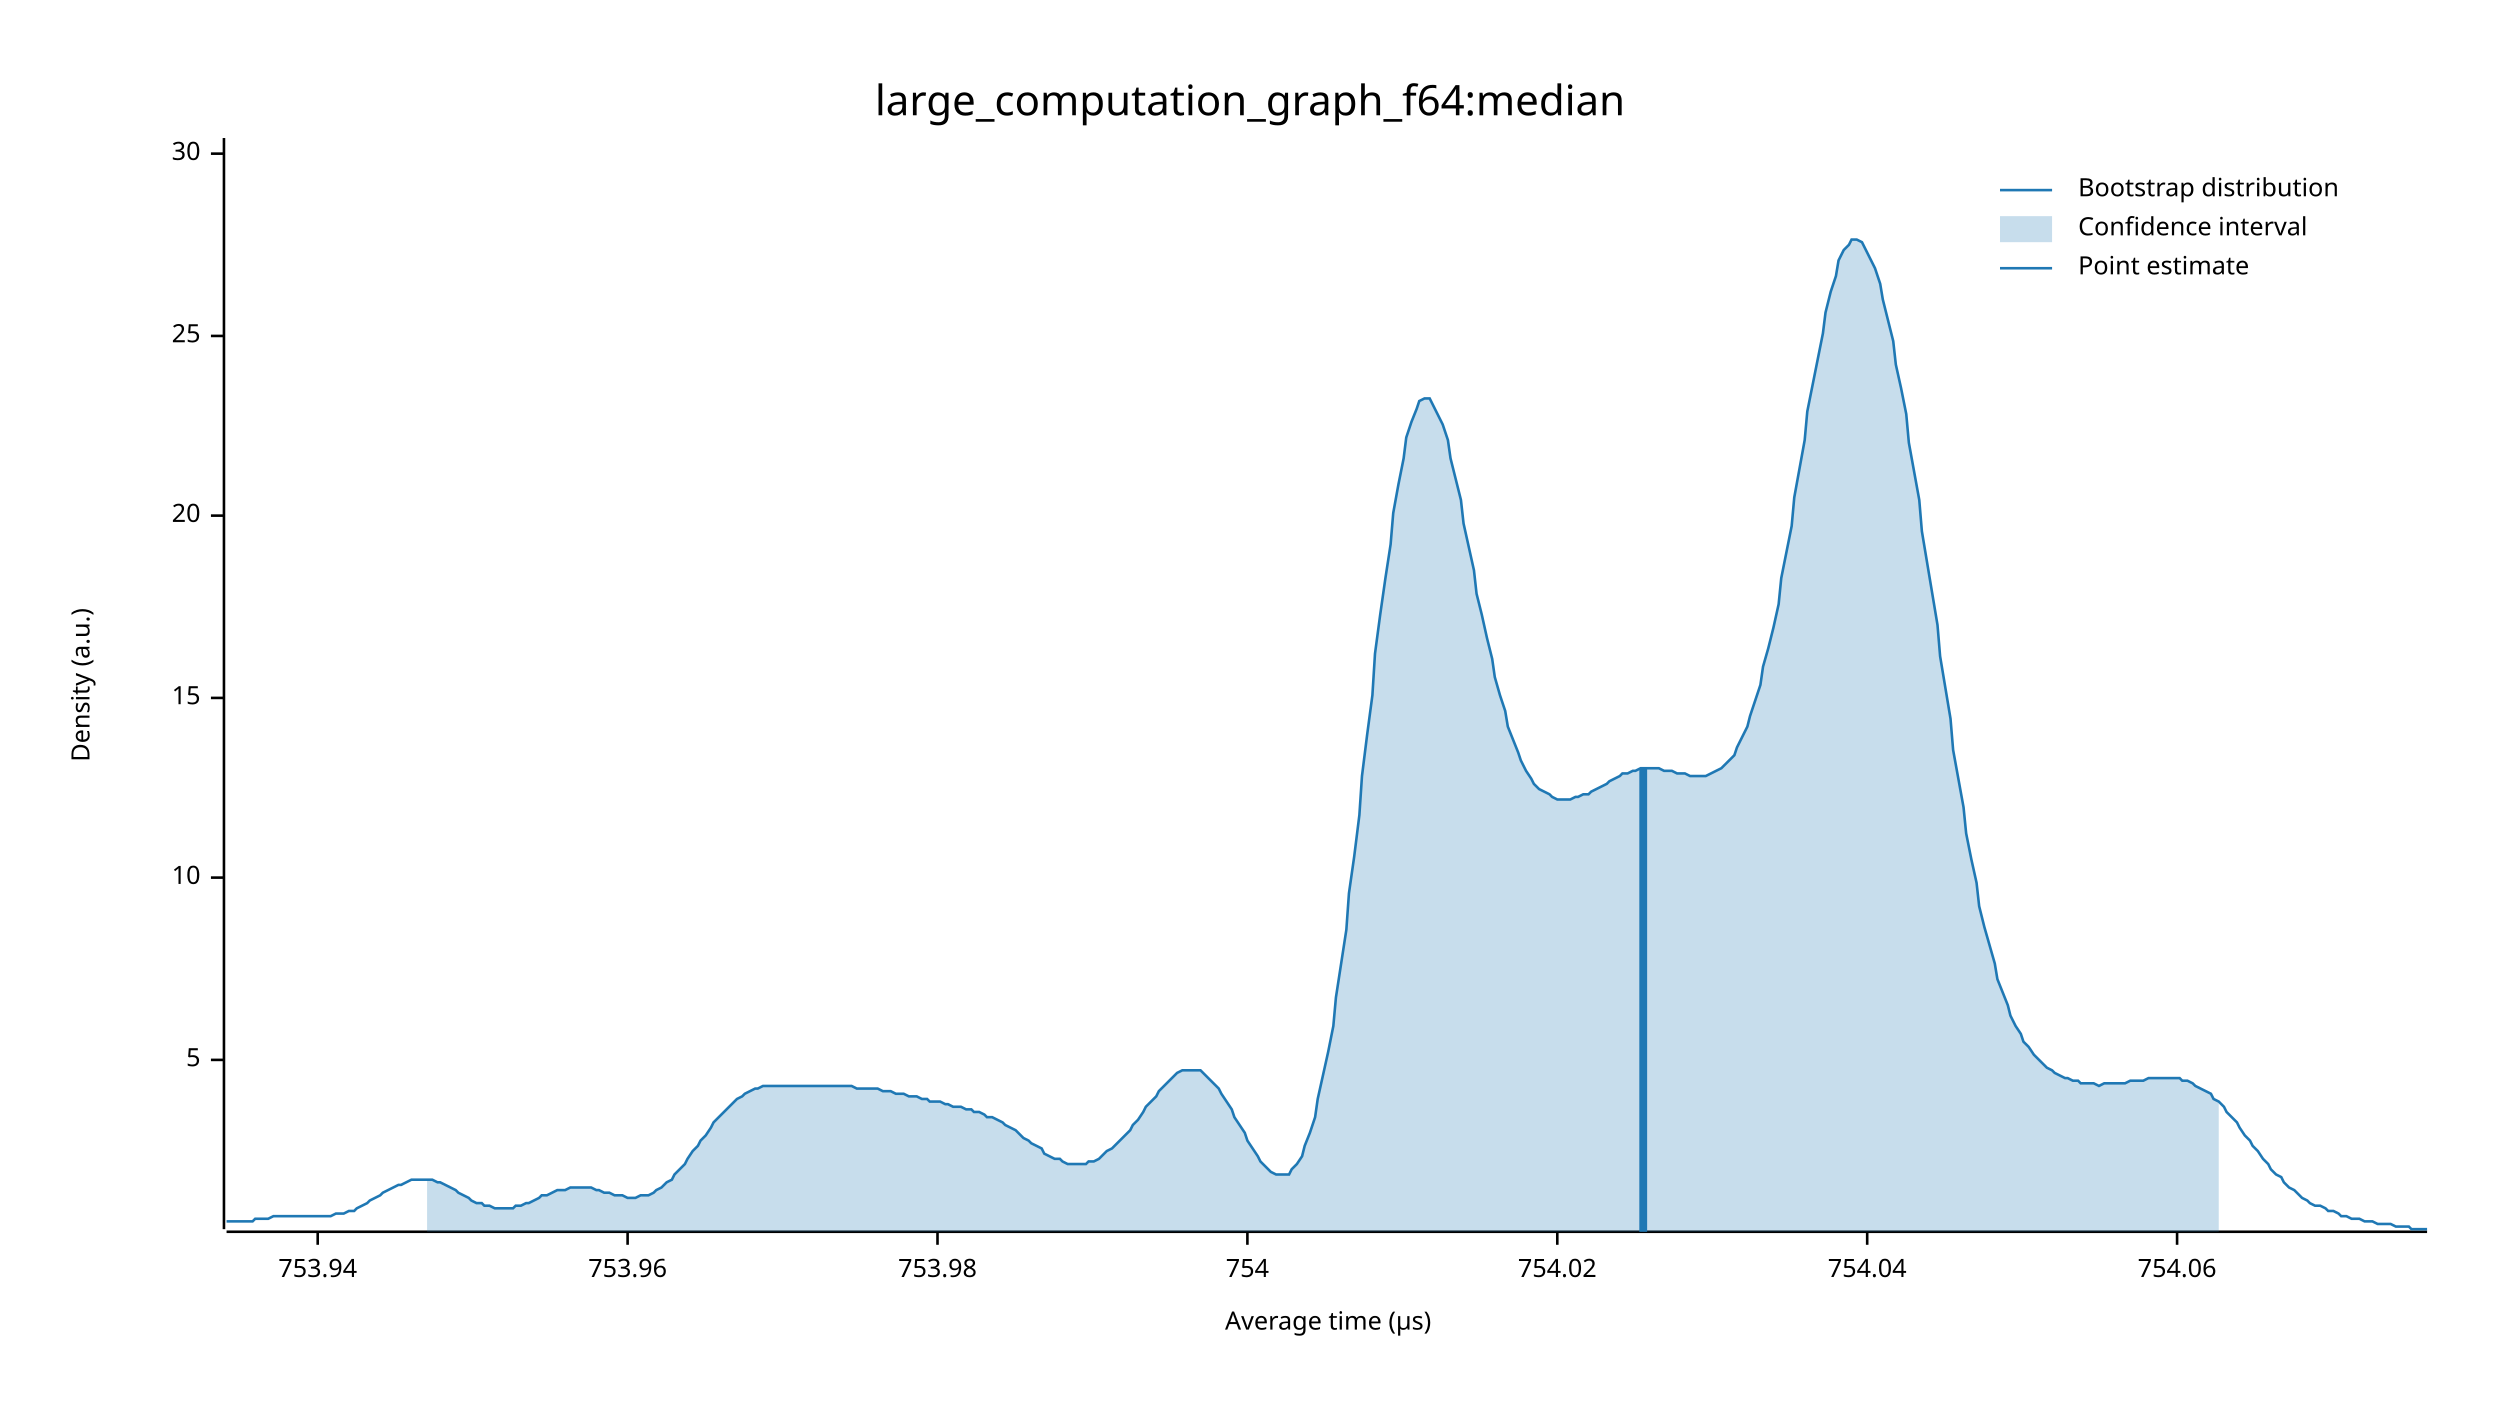
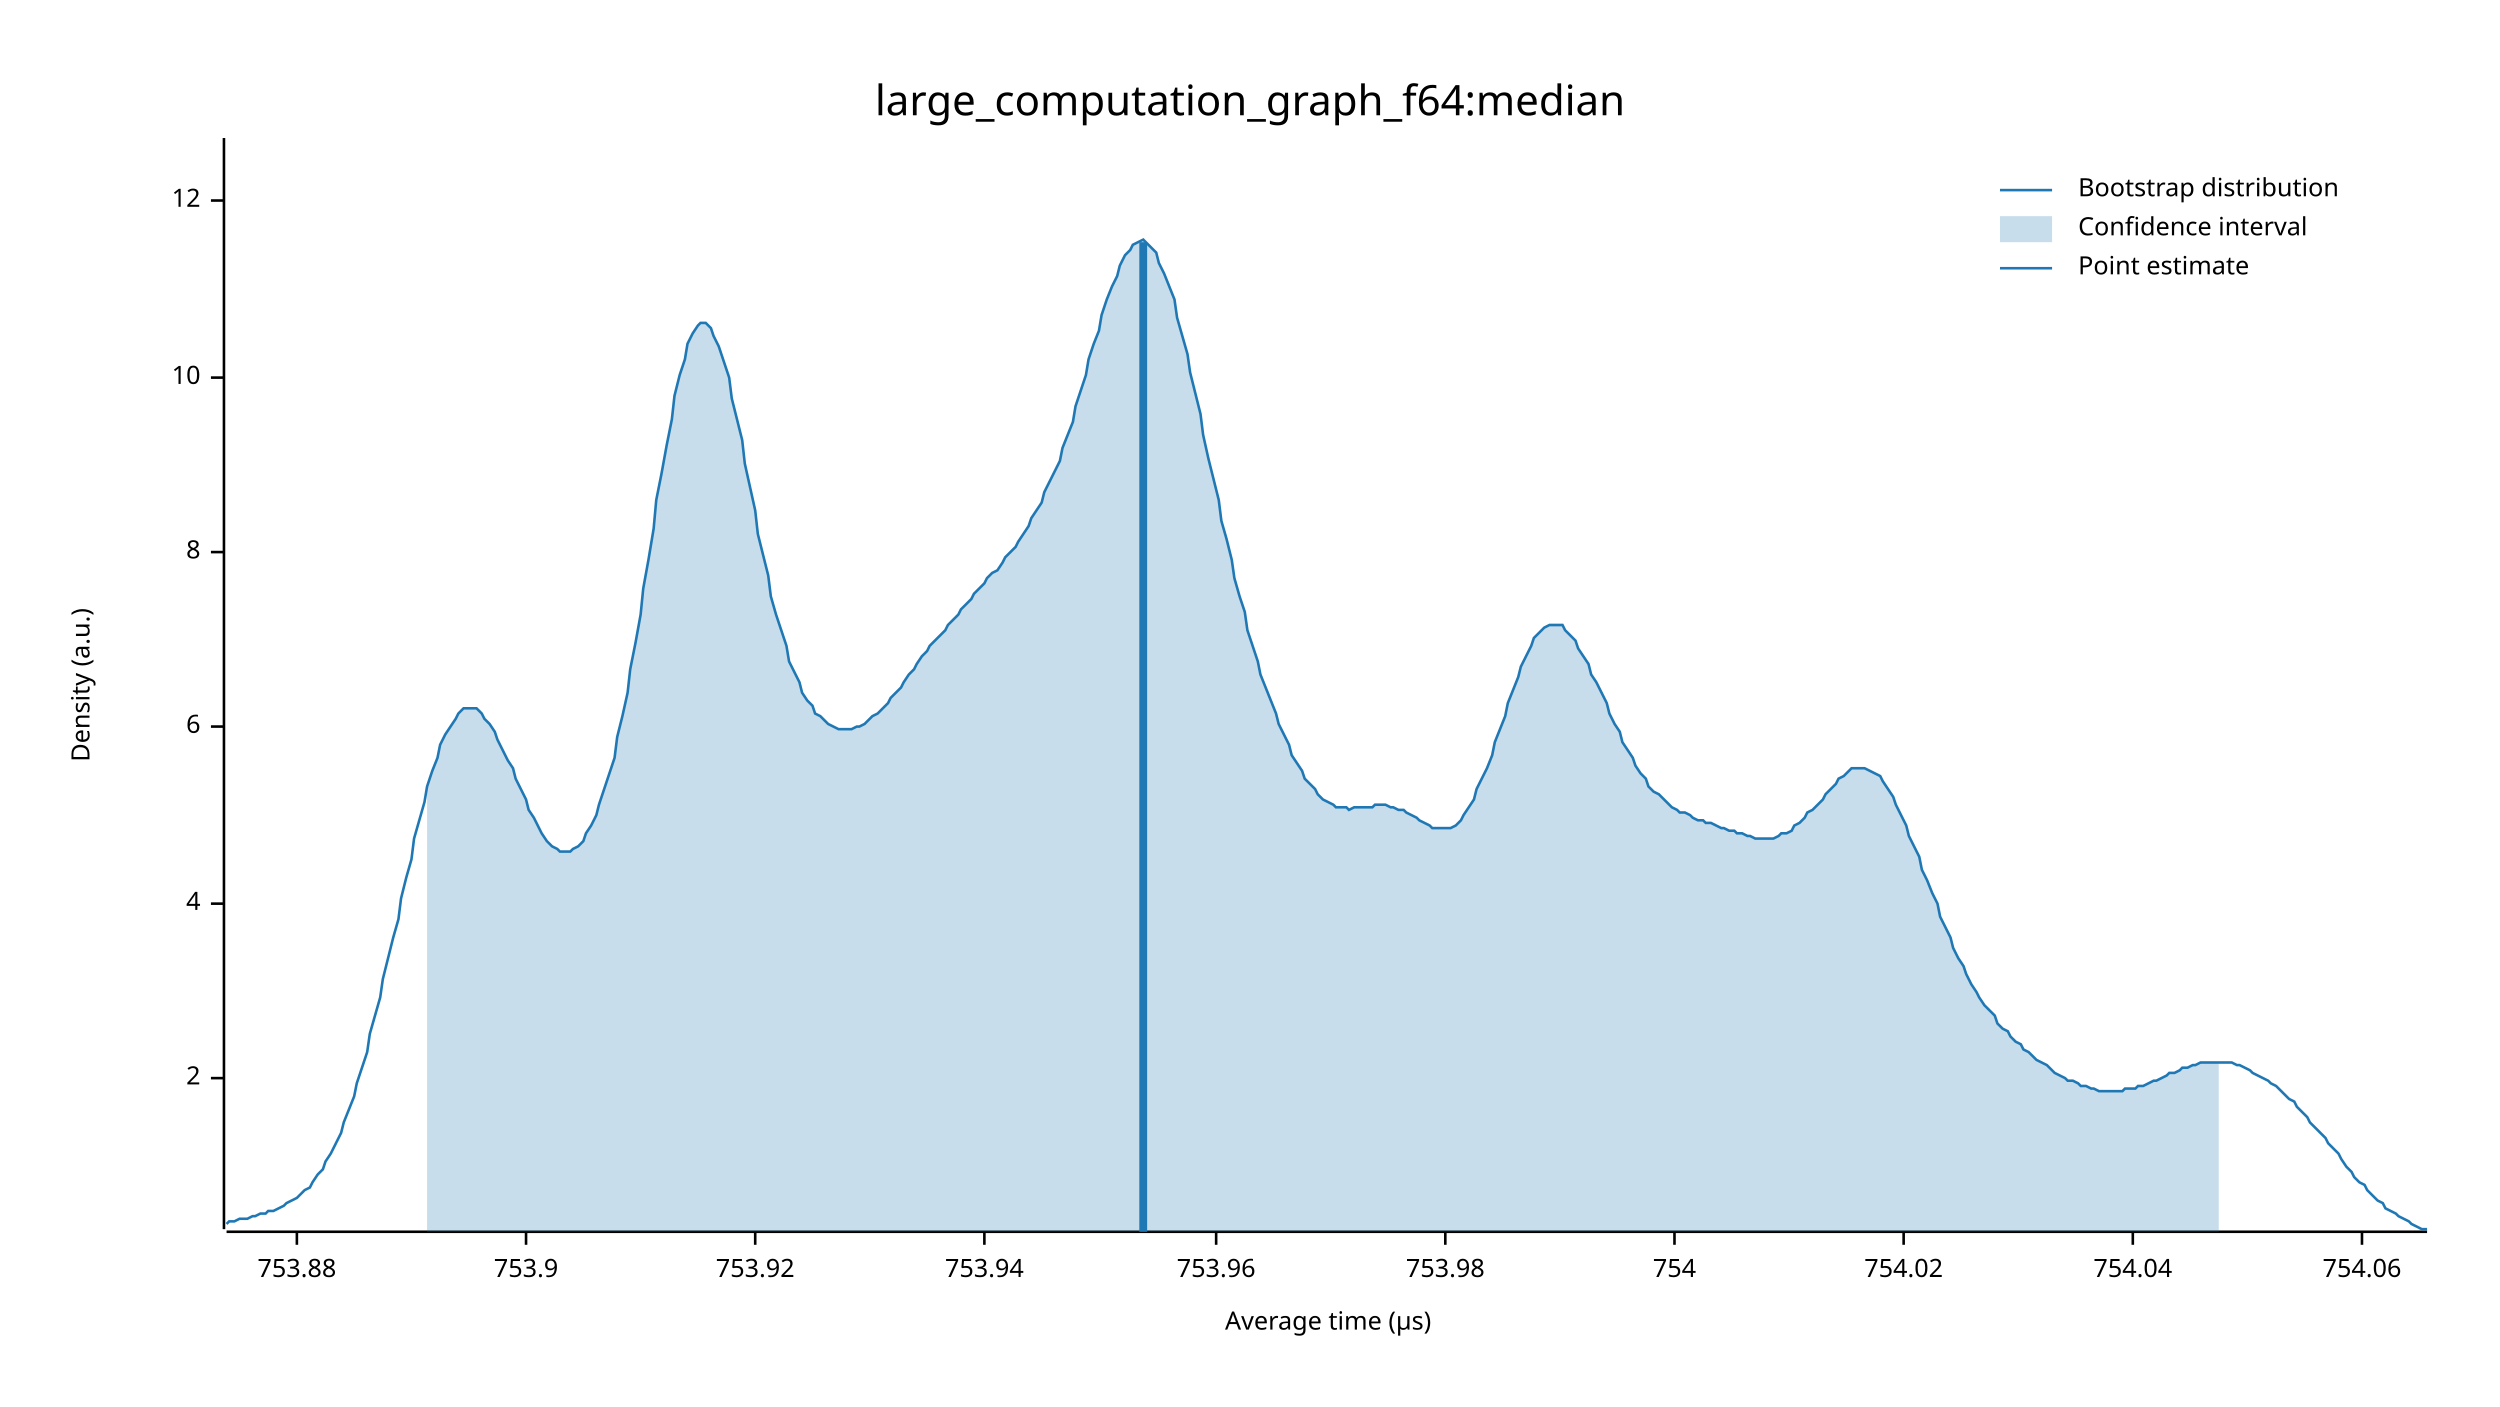
<svg xmlns="http://www.w3.org/2000/svg" width="960" height="540" viewBox="0 0 960 540">
  <text x="480" y="32" dy="0.76em" text-anchor="middle" font-family="sans-serif" font-size="16.129" opacity="1" fill="#000000">
large_computation_graph_f64:median
</text>
  <text x="27" y="263" dy="0.76em" text-anchor="middle" font-family="sans-serif" font-size="9.677" opacity="1" fill="#000000" transform="rotate(270, 27, 263)">
Density (a.u.)
</text>
  <text x="510" y="513" dy="-0.5ex" text-anchor="middle" font-family="sans-serif" font-size="9.677" opacity="1" fill="#000000">
Average time (µs)
</text>
  <polyline fill="none" opacity="1" stroke="#000000" stroke-width="1" points="86,53 86,472 " />
-   <text x="77" y="407" dy="0.5ex" text-anchor="end" font-family="sans-serif" font-size="9.677" opacity="1" fill="#000000">
- 5
+   <text x="77" y="414" dy="0.5ex" text-anchor="end" font-family="sans-serif" font-size="9.677" opacity="1" fill="#000000">
+ 2
</text>
-   <polyline fill="none" opacity="1" stroke="#000000" stroke-width="1" points="81,407 86,407 " />
-   <text x="77" y="337" dy="0.5ex" text-anchor="end" font-family="sans-serif" font-size="9.677" opacity="1" fill="#000000">
+   <polyline fill="none" opacity="1" stroke="#000000" stroke-width="1" points="81,414 86,414 " />
+   <text x="77" y="347" dy="0.5ex" text-anchor="end" font-family="sans-serif" font-size="9.677" opacity="1" fill="#000000">
+ 4
+ </text>
+   <polyline fill="none" opacity="1" stroke="#000000" stroke-width="1" points="81,347 86,347 " />
+   <text x="77" y="279" dy="0.5ex" text-anchor="end" font-family="sans-serif" font-size="9.677" opacity="1" fill="#000000">
+ 6
+ </text>
+   <polyline fill="none" opacity="1" stroke="#000000" stroke-width="1" points="81,279 86,279 " />
+   <text x="77" y="212" dy="0.5ex" text-anchor="end" font-family="sans-serif" font-size="9.677" opacity="1" fill="#000000">
+ 8
+ </text>
+   <polyline fill="none" opacity="1" stroke="#000000" stroke-width="1" points="81,212 86,212 " />
+   <text x="77" y="145" dy="0.5ex" text-anchor="end" font-family="sans-serif" font-size="9.677" opacity="1" fill="#000000">
10
</text>
-   <polyline fill="none" opacity="1" stroke="#000000" stroke-width="1" points="81,337 86,337 " />
-   <text x="77" y="268" dy="0.5ex" text-anchor="end" font-family="sans-serif" font-size="9.677" opacity="1" fill="#000000">
- 15
+   <polyline fill="none" opacity="1" stroke="#000000" stroke-width="1" points="81,145 86,145 " />
+   <text x="77" y="77" dy="0.5ex" text-anchor="end" font-family="sans-serif" font-size="9.677" opacity="1" fill="#000000">
+ 12
</text>
-   <polyline fill="none" opacity="1" stroke="#000000" stroke-width="1" points="81,268 86,268 " />
-   <text x="77" y="198" dy="0.5ex" text-anchor="end" font-family="sans-serif" font-size="9.677" opacity="1" fill="#000000">
- 20
+   <polyline fill="none" opacity="1" stroke="#000000" stroke-width="1" points="81,77 86,77 " />
+   <polyline fill="none" opacity="1" stroke="#000000" stroke-width="1" points="87,473 932,473 " />
+   <text x="114" y="483" dy="0.76em" text-anchor="middle" font-family="sans-serif" font-size="9.677" opacity="1" fill="#000000">
+ 753.88
</text>
-   <polyline fill="none" opacity="1" stroke="#000000" stroke-width="1" points="81,198 86,198 " />
-   <text x="77" y="129" dy="0.5ex" text-anchor="end" font-family="sans-serif" font-size="9.677" opacity="1" fill="#000000">
- 25
+   <polyline fill="none" opacity="1" stroke="#000000" stroke-width="1" points="114,473 114,478 " />
+   <text x="202" y="483" dy="0.76em" text-anchor="middle" font-family="sans-serif" font-size="9.677" opacity="1" fill="#000000">
+ 753.9
</text>
-   <polyline fill="none" opacity="1" stroke="#000000" stroke-width="1" points="81,129 86,129 " />
-   <text x="77" y="59" dy="0.5ex" text-anchor="end" font-family="sans-serif" font-size="9.677" opacity="1" fill="#000000">
- 30
+   <polyline fill="none" opacity="1" stroke="#000000" stroke-width="1" points="202,473 202,478 " />
+   <text x="290" y="483" dy="0.76em" text-anchor="middle" font-family="sans-serif" font-size="9.677" opacity="1" fill="#000000">
+ 753.92
</text>
-   <polyline fill="none" opacity="1" stroke="#000000" stroke-width="1" points="81,59 86,59 " />
-   <polyline fill="none" opacity="1" stroke="#000000" stroke-width="1" points="87,473 932,473 " />
-   <text x="122" y="483" dy="0.76em" text-anchor="middle" font-family="sans-serif" font-size="9.677" opacity="1" fill="#000000">
+   <polyline fill="none" opacity="1" stroke="#000000" stroke-width="1" points="290,473 290,478 " />
+   <text x="378" y="483" dy="0.76em" text-anchor="middle" font-family="sans-serif" font-size="9.677" opacity="1" fill="#000000">
753.94
</text>
-   <polyline fill="none" opacity="1" stroke="#000000" stroke-width="1" points="122,473 122,478 " />
-   <text x="241" y="483" dy="0.76em" text-anchor="middle" font-family="sans-serif" font-size="9.677" opacity="1" fill="#000000">
+   <polyline fill="none" opacity="1" stroke="#000000" stroke-width="1" points="378,473 378,478 " />
+   <text x="467" y="483" dy="0.76em" text-anchor="middle" font-family="sans-serif" font-size="9.677" opacity="1" fill="#000000">
753.96
</text>
-   <polyline fill="none" opacity="1" stroke="#000000" stroke-width="1" points="241,473 241,478 " />
-   <text x="360" y="483" dy="0.76em" text-anchor="middle" font-family="sans-serif" font-size="9.677" opacity="1" fill="#000000">
+   <polyline fill="none" opacity="1" stroke="#000000" stroke-width="1" points="467,473 467,478 " />
+   <text x="555" y="483" dy="0.76em" text-anchor="middle" font-family="sans-serif" font-size="9.677" opacity="1" fill="#000000">
753.98
</text>
-   <polyline fill="none" opacity="1" stroke="#000000" stroke-width="1" points="360,473 360,478 " />
-   <text x="479" y="483" dy="0.76em" text-anchor="middle" font-family="sans-serif" font-size="9.677" opacity="1" fill="#000000">
+   <polyline fill="none" opacity="1" stroke="#000000" stroke-width="1" points="555,473 555,478 " />
+   <text x="643" y="483" dy="0.76em" text-anchor="middle" font-family="sans-serif" font-size="9.677" opacity="1" fill="#000000">
754
</text>
-   <polyline fill="none" opacity="1" stroke="#000000" stroke-width="1" points="479,473 479,478 " />
-   <text x="598" y="483" dy="0.76em" text-anchor="middle" font-family="sans-serif" font-size="9.677" opacity="1" fill="#000000">
+   <polyline fill="none" opacity="1" stroke="#000000" stroke-width="1" points="643,473 643,478 " />
+   <text x="731" y="483" dy="0.76em" text-anchor="middle" font-family="sans-serif" font-size="9.677" opacity="1" fill="#000000">
754.02
</text>
-   <polyline fill="none" opacity="1" stroke="#000000" stroke-width="1" points="598,473 598,478 " />
-   <text x="717" y="483" dy="0.76em" text-anchor="middle" font-family="sans-serif" font-size="9.677" opacity="1" fill="#000000">
+   <polyline fill="none" opacity="1" stroke="#000000" stroke-width="1" points="731,473 731,478 " />
+   <text x="819" y="483" dy="0.76em" text-anchor="middle" font-family="sans-serif" font-size="9.677" opacity="1" fill="#000000">
754.04
</text>
-   <polyline fill="none" opacity="1" stroke="#000000" stroke-width="1" points="717,473 717,478 " />
-   <text x="836" y="483" dy="0.76em" text-anchor="middle" font-family="sans-serif" font-size="9.677" opacity="1" fill="#000000">
+   <polyline fill="none" opacity="1" stroke="#000000" stroke-width="1" points="819,473 819,478 " />
+   <text x="907" y="483" dy="0.76em" text-anchor="middle" font-family="sans-serif" font-size="9.677" opacity="1" fill="#000000">
754.06
</text>
-   <polyline fill="none" opacity="1" stroke="#000000" stroke-width="1" points="836,473 836,478 " />
-   <polyline fill="none" opacity="1" stroke="#1F78B4" stroke-width="1" points="87,469 88,469 90,469 92,469 93,469 95,469 97,469 98,468 100,468 102,468 103,468 105,467 107,467 109,467 110,467 112,467 114,467 115,467 117,467 119,467 120,467 122,467 124,467 125,467 127,467 129,466 131,466 132,466 134,465 136,465 137,464 139,463 141,462 142,461 144,460 146,459 147,458 149,457 151,456 153,455 154,455 156,454 158,453 159,453 161,453 163,453 164,453 166,453 168,454 169,454 171,455 173,456 175,457 176,458 178,459 180,460 181,461 183,462 185,462 186,463 188,463 190,464 191,464 193,464 195,464 197,464 198,463 200,463 202,462 203,462 205,461 207,460 208,459 210,459 212,458 214,457 215,457 217,457 219,456 220,456 222,456 224,456 225,456 227,456 229,457 230,457 232,458 234,458 236,459 237,459 239,459 241,460 242,460 244,460 246,459 247,459 249,459 251,458 252,457 254,456 256,454 258,453 259,451 261,449 263,447 264,445 266,442 268,440 269,438 271,436 273,433 274,431 276,429 278,427 280,425 281,424 283,422 285,421 286,420 288,419 290,418 291,418 293,417 295,417 296,417 298,417 300,417 302,417 303,417 305,417 307,417 308,417 310,417 312,417 313,417 315,417 317,417 318,417 320,417 322,417 324,417 325,417 327,417 329,418 330,418 332,418 334,418 335,418 337,418 339,419 341,419 342,419 344,420 346,420 347,420 349,421 351,421 352,421 354,422 356,422 357,423 359,423 361,423 363,424 364,424 366,425 368,425 369,425 371,426 373,426 374,427 376,427 378,428 379,429 381,429 383,430 385,431 386,432 388,433 390,434 391,435 393,437 395,438 396,439 398,440 400,441 401,443 403,444 405,445 407,445 408,446 410,447 412,447 413,447 415,447 417,447 418,446 420,446 422,445 423,444 425,442 427,441 429,439 430,438 432,436 434,434 435,432 437,430 439,427 440,425 442,423 444,421 445,419 447,417 449,415 451,413 452,412 454,411 456,411 457,411 459,411 461,411 462,412 464,414 466,416 468,418 469,420 471,423 473,426 474,429 476,432 478,435 479,438 481,441 483,444 484,446 486,448 488,450 490,451 491,451 493,451 495,451 496,449 498,447 500,444 501,440 503,435 505,429 506,422 508,413 510,404 512,394 513,383 515,370 517,357 518,343 520,329 522,313 523,298 525,282 527,267 528,251 530,236 532,222 534,209 535,197 537,186 539,176 540,168 542,162 544,157 545,154 547,153 549,153 550,155 552,159 554,163 556,169 557,176 559,184 561,192 562,201 564,210 566,219 567,228 569,236 571,245 573,253 574,260 576,267 578,273 579,279 581,284 583,289 584,292 586,296 588,299 589,301 591,303 593,304 595,305 596,306 598,307 600,307 601,307 603,307 605,306 606,306 608,305 610,305 611,304 613,303 615,302 617,301 618,300 620,299 622,298 623,297 625,297 627,296 628,296 630,295 632,295 633,295 635,295 637,295 639,296 640,296 642,296 644,297 645,297 647,297 649,298 650,298 652,298 654,298 655,298 657,297 659,296 661,295 662,294 664,292 666,290 667,287 669,283 671,279 672,275 674,269 676,263 677,256 679,249 681,241 683,232 684,222 686,212 688,202 689,191 691,180 693,169 694,158 696,148 698,138 700,128 701,120 703,112 705,106 706,100 708,96 710,94 711,92 713,92 715,93 716,95 718,99 720,103 722,109 723,115 725,123 727,131 728,140 730,149 732,159 733,170 735,181 737,192 738,204 740,216 742,228 744,240 745,252 747,264 749,276 750,288 752,299 754,310 755,320 757,330 759,339 760,348 762,356 764,363 766,370 767,376 769,381 771,386 772,390 774,394 776,397 777,400 779,402 781,405 782,406 784,408 786,410 788,411 789,412 791,413 793,414 794,414 796,415 798,415 799,416 801,416 803,416 804,416 806,417 808,416 810,416 811,416 813,416 815,416 816,416 818,415 820,415 821,415 823,415 825,414 827,414 828,414 830,414 832,414 833,414 835,414 837,414 838,415 840,415 842,416 843,417 845,418 847,419 849,420 850,422 852,423 854,425 855,427 857,429 859,431 860,433 862,436 864,438 865,440 867,442 869,445 871,447 872,449 874,451 876,452 877,454 879,456 881,457 882,458 884,460 886,461 887,462 889,463 891,463 893,464 894,465 896,465 898,466 899,467 901,467 903,468 904,468 906,468 908,469 909,469 911,469 913,470 915,470 916,470 918,470 920,471 921,471 923,471 925,471 926,472 928,472 930,472 932,472 " />
-   <polygon opacity="0.25" fill="#1F78B4" points="164,453 166,453 168,454 169,454 171,455 173,456 175,457 176,458 178,459 180,460 181,461 183,462 185,462 186,463 188,463 190,464 191,464 193,464 195,464 197,464 198,463 200,463 202,462 203,462 205,461 207,460 208,459 210,459 212,458 214,457 215,457 217,457 219,456 220,456 222,456 224,456 225,456 227,456 229,457 230,457 232,458 234,458 236,459 237,459 239,459 241,460 242,460 244,460 246,459 247,459 249,459 251,458 252,457 254,456 256,454 258,453 259,451 261,449 263,447 264,445 266,442 268,440 269,438 271,436 273,433 274,431 276,429 278,427 280,425 281,424 283,422 285,421 286,420 288,419 290,418 291,418 293,417 295,417 296,417 298,417 300,417 302,417 303,417 305,417 307,417 308,417 310,417 312,417 313,417 315,417 317,417 318,417 320,417 322,417 324,417 325,417 327,417 329,418 330,418 332,418 334,418 335,418 337,418 339,419 341,419 342,419 344,420 346,420 347,420 349,421 351,421 352,421 354,422 356,422 357,423 359,423 361,423 363,424 364,424 366,425 368,425 369,425 371,426 373,426 374,427 376,427 378,428 379,429 381,429 383,430 385,431 386,432 388,433 390,434 391,435 393,437 395,438 396,439 398,440 400,441 401,443 403,444 405,445 407,445 408,446 410,447 412,447 413,447 415,447 417,447 418,446 420,446 422,445 423,444 425,442 427,441 429,439 430,438 432,436 434,434 435,432 437,430 439,427 440,425 442,423 444,421 445,419 447,417 449,415 451,413 452,412 454,411 456,411 457,411 459,411 461,411 462,412 464,414 466,416 468,418 469,420 471,423 473,426 474,429 476,432 478,435 479,438 481,441 483,444 484,446 486,448 488,450 490,451 491,451 493,451 495,451 496,449 498,447 500,444 501,440 503,435 505,429 506,422 508,413 510,404 512,394 513,383 515,370 517,357 518,343 520,329 522,313 523,298 525,282 527,267 528,251 530,236 532,222 534,209 535,197 537,186 539,176 540,168 542,162 544,157 545,154 547,153 549,153 550,155 552,159 554,163 556,169 557,176 559,184 561,192 562,201 564,210 566,219 567,228 569,236 571,245 573,253 574,260 576,267 578,273 579,279 581,284 583,289 584,292 586,296 588,299 589,301 591,303 593,304 595,305 596,306 598,307 600,307 601,307 603,307 605,306 606,306 608,305 610,305 611,304 613,303 615,302 617,301 618,300 620,299 622,298 623,297 625,297 627,296 628,296 630,295 632,295 633,295 635,295 637,295 639,296 640,296 642,296 644,297 645,297 647,297 649,298 650,298 652,298 654,298 655,298 657,297 659,296 661,295 662,294 664,292 666,290 667,287 669,283 671,279 672,275 674,269 676,263 677,256 679,249 681,241 683,232 684,222 686,212 688,202 689,191 691,180 693,169 694,158 696,148 698,138 700,128 701,120 703,112 705,106 706,100 708,96 710,94 711,92 713,92 715,93 716,95 718,99 720,103 722,109 723,115 725,123 727,131 728,140 730,149 732,159 733,170 735,181 737,192 738,204 740,216 742,228 744,240 745,252 747,264 749,276 750,288 752,299 754,310 755,320 757,330 759,339 760,348 762,356 764,363 766,370 767,376 769,381 771,386 772,390 774,394 776,397 777,400 779,402 781,405 782,406 784,408 786,410 788,411 789,412 791,413 793,414 794,414 796,415 798,415 799,416 801,416 803,416 804,416 806,417 808,416 810,416 811,416 813,416 815,416 816,416 818,415 820,415 821,415 823,415 825,414 827,414 828,414 830,414 832,414 833,414 835,414 837,414 838,415 840,415 842,416 843,417 845,418 847,419 849,420 850,422 852,423 852,473 164,473 " />
-   <polyline fill="none" opacity="1" stroke="#1F78B4" stroke-width="3" points="631,473 631,295 " />
+   <polyline fill="none" opacity="1" stroke="#000000" stroke-width="1" points="907,473 907,478 " />
+   <polyline fill="none" opacity="1" stroke="#1F78B4" stroke-width="1" points="87,470 88,469 90,469 92,468 93,468 95,468 97,467 98,467 100,466 102,466 103,465 105,465 107,464 109,463 110,462 112,461 114,460 115,459 117,457 119,456 120,454 122,451 124,449 125,446 127,443 129,439 131,435 132,431 134,426 136,421 137,416 139,410 141,404 142,397 144,390 146,383 147,376 149,368 151,360 153,353 154,345 156,337 158,330 159,322 161,315 163,308 164,302 166,296 168,291 169,286 171,282 173,279 175,276 176,274 178,272 180,272 181,272 183,272 185,274 186,276 188,278 190,281 191,284 193,288 195,292 197,295 198,299 200,303 202,307 203,311 205,314 207,318 208,320 210,323 212,325 214,326 215,327 217,327 219,327 220,326 222,325 224,323 225,320 227,317 229,313 230,309 232,303 234,297 236,291 237,283 239,275 241,266 242,257 244,247 246,236 247,226 249,215 251,203 252,192 254,182 256,171 258,161 259,152 261,144 263,138 264,132 266,128 268,125 269,124 271,124 273,126 274,129 276,133 278,139 280,145 281,153 283,161 285,169 286,178 288,187 290,196 291,205 293,213 295,221 296,229 298,236 300,242 302,248 303,254 305,258 307,262 308,266 310,269 312,271 313,274 315,275 317,277 318,278 320,279 322,280 324,280 325,280 327,280 329,279 330,279 332,278 334,276 335,275 337,274 339,272 341,270 342,268 344,266 346,264 347,262 349,259 351,257 352,255 354,252 356,250 357,248 359,246 361,244 363,242 364,240 366,238 368,236 369,234 371,232 373,230 374,228 376,226 378,224 379,222 381,220 383,219 385,216 386,214 388,212 390,210 391,208 393,205 395,202 396,199 398,196 400,193 401,189 403,185 405,181 407,177 408,172 410,167 412,162 413,156 415,150 417,144 418,138 420,132 422,127 423,121 425,115 427,110 429,106 430,102 432,98 434,96 435,94 437,93 439,92 440,93 442,95 444,97 445,101 447,105 449,110 451,115 452,122 454,129 456,136 457,143 459,151 461,159 462,167 464,176 466,184 468,192 469,200 471,207 473,215 474,222 476,229 478,235 479,242 481,248 483,254 484,259 486,264 488,269 490,274 491,278 493,282 495,286 496,290 498,293 500,296 501,299 503,301 505,303 506,305 508,307 510,308 512,309 513,310 515,310 517,310 518,311 520,310 522,310 523,310 525,310 527,310 528,309 530,309 532,309 534,310 535,310 537,311 539,311 540,312 542,313 544,314 545,315 547,316 549,317 550,318 552,318 554,318 556,318 557,318 559,317 561,315 562,313 564,310 566,307 567,303 569,299 571,295 573,290 574,285 576,280 578,275 579,270 581,265 583,260 584,256 586,252 588,248 589,245 591,243 593,241 595,240 596,240 598,240 600,240 601,242 603,244 605,246 606,249 608,252 610,255 611,259 613,262 615,266 617,270 618,274 620,278 622,281 623,285 625,288 627,291 628,294 630,297 632,299 633,302 635,304 637,305 639,307 640,308 642,310 644,311 645,312 647,312 649,313 650,314 652,315 654,315 655,316 657,316 659,317 661,318 662,318 664,319 666,319 667,320 669,320 671,321 672,321 674,322 676,322 677,322 679,322 681,322 683,321 684,320 686,320 688,319 689,317 691,316 693,314 694,312 696,311 698,309 700,307 701,305 703,303 705,301 706,299 708,298 710,296 711,295 713,295 715,295 716,295 718,296 720,297 722,298 723,300 725,303 727,306 728,309 730,313 732,317 733,321 735,325 737,329 738,334 740,338 742,343 744,347 745,352 747,356 749,360 750,364 752,368 754,371 755,374 757,378 759,381 760,383 762,386 764,388 766,390 767,393 769,395 771,396 772,398 774,400 776,401 777,403 779,404 781,406 782,407 784,408 786,409 788,411 789,412 791,413 793,414 794,415 796,415 798,416 799,417 801,417 803,418 804,418 806,419 808,419 810,419 811,419 813,419 815,419 816,418 818,418 820,418 821,417 823,417 825,416 827,415 828,415 830,414 832,413 833,412 835,412 837,411 838,410 840,410 842,409 843,409 845,408 847,408 849,408 850,408 852,408 854,408 855,408 857,408 859,409 860,409 862,410 864,411 865,412 867,413 869,414 871,415 872,416 874,417 876,419 877,420 879,422 881,423 882,425 884,427 886,429 887,431 889,433 891,435 893,437 894,439 896,441 898,443 899,445 901,448 903,450 904,452 906,454 908,455 909,457 911,459 913,461 915,462 916,464 918,465 920,466 921,467 923,468 925,469 926,470 928,471 930,472 932,472 " />
+   <polygon opacity="0.25" fill="#1F78B4" points="164,302 166,296 168,291 169,286 171,282 173,279 175,276 176,274 178,272 180,272 181,272 183,272 185,274 186,276 188,278 190,281 191,284 193,288 195,292 197,295 198,299 200,303 202,307 203,311 205,314 207,318 208,320 210,323 212,325 214,326 215,327 217,327 219,327 220,326 222,325 224,323 225,320 227,317 229,313 230,309 232,303 234,297 236,291 237,283 239,275 241,266 242,257 244,247 246,236 247,226 249,215 251,203 252,192 254,182 256,171 258,161 259,152 261,144 263,138 264,132 266,128 268,125 269,124 271,124 273,126 274,129 276,133 278,139 280,145 281,153 283,161 285,169 286,178 288,187 290,196 291,205 293,213 295,221 296,229 298,236 300,242 302,248 303,254 305,258 307,262 308,266 310,269 312,271 313,274 315,275 317,277 318,278 320,279 322,280 324,280 325,280 327,280 329,279 330,279 332,278 334,276 335,275 337,274 339,272 341,270 342,268 344,266 346,264 347,262 349,259 351,257 352,255 354,252 356,250 357,248 359,246 361,244 363,242 364,240 366,238 368,236 369,234 371,232 373,230 374,228 376,226 378,224 379,222 381,220 383,219 385,216 386,214 388,212 390,210 391,208 393,205 395,202 396,199 398,196 400,193 401,189 403,185 405,181 407,177 408,172 410,167 412,162 413,156 415,150 417,144 418,138 420,132 422,127 423,121 425,115 427,110 429,106 430,102 432,98 434,96 435,94 437,93 439,92 440,93 442,95 444,97 445,101 447,105 449,110 451,115 452,122 454,129 456,136 457,143 459,151 461,159 462,167 464,176 466,184 468,192 469,200 471,207 473,215 474,222 476,229 478,235 479,242 481,248 483,254 484,259 486,264 488,269 490,274 491,278 493,282 495,286 496,290 498,293 500,296 501,299 503,301 505,303 506,305 508,307 510,308 512,309 513,310 515,310 517,310 518,311 520,310 522,310 523,310 525,310 527,310 528,309 530,309 532,309 534,310 535,310 537,311 539,311 540,312 542,313 544,314 545,315 547,316 549,317 550,318 552,318 554,318 556,318 557,318 559,317 561,315 562,313 564,310 566,307 567,303 569,299 571,295 573,290 574,285 576,280 578,275 579,270 581,265 583,260 584,256 586,252 588,248 589,245 591,243 593,241 595,240 596,240 598,240 600,240 601,242 603,244 605,246 606,249 608,252 610,255 611,259 613,262 615,266 617,270 618,274 620,278 622,281 623,285 625,288 627,291 628,294 630,297 632,299 633,302 635,304 637,305 639,307 640,308 642,310 644,311 645,312 647,312 649,313 650,314 652,315 654,315 655,316 657,316 659,317 661,318 662,318 664,319 666,319 667,320 669,320 671,321 672,321 674,322 676,322 677,322 679,322 681,322 683,321 684,320 686,320 688,319 689,317 691,316 693,314 694,312 696,311 698,309 700,307 701,305 703,303 705,301 706,299 708,298 710,296 711,295 713,295 715,295 716,295 718,296 720,297 722,298 723,300 725,303 727,306 728,309 730,313 732,317 733,321 735,325 737,329 738,334 740,338 742,343 744,347 745,352 747,356 749,360 750,364 752,368 754,371 755,374 757,378 759,381 760,383 762,386 764,388 766,390 767,393 769,395 771,396 772,398 774,400 776,401 777,403 779,404 781,406 782,407 784,408 786,409 788,411 789,412 791,413 793,414 794,415 796,415 798,416 799,417 801,417 803,418 804,418 806,419 808,419 810,419 811,419 813,419 815,419 816,418 818,418 820,418 821,417 823,417 825,416 827,415 828,415 830,414 832,413 833,412 835,412 837,411 838,410 840,410 842,409 843,409 845,408 847,408 849,408 850,408 852,408 852,473 164,473 " />
+   <polyline fill="none" opacity="1" stroke="#1F78B4" stroke-width="3" points="439,473 439,93 " />
  <text x="798" y="68" dy="0.76em" text-anchor="start" font-family="sans-serif" font-size="9.677" opacity="1" fill="#000000">
Bootstrap distribution
</text>
  <text x="798" y="83" dy="0.76em" text-anchor="start" font-family="sans-serif" font-size="9.677" opacity="1" fill="#000000">
Confidence interval
</text>
  <text x="798" y="98" dy="0.76em" text-anchor="start" font-family="sans-serif" font-size="9.677" opacity="1" fill="#000000">
Point estimate
</text>
  <polyline fill="none" opacity="1" stroke="#1F78B4" stroke-width="1" points="768,73 788,73 " />
  <rect x="768" y="83" width="20" height="10" opacity="0.25" fill="#1F78B4" stroke="none" />
  <polyline fill="none" opacity="1" stroke="#1F78B4" stroke-width="1" points="768,103 788,103 " />
</svg>
